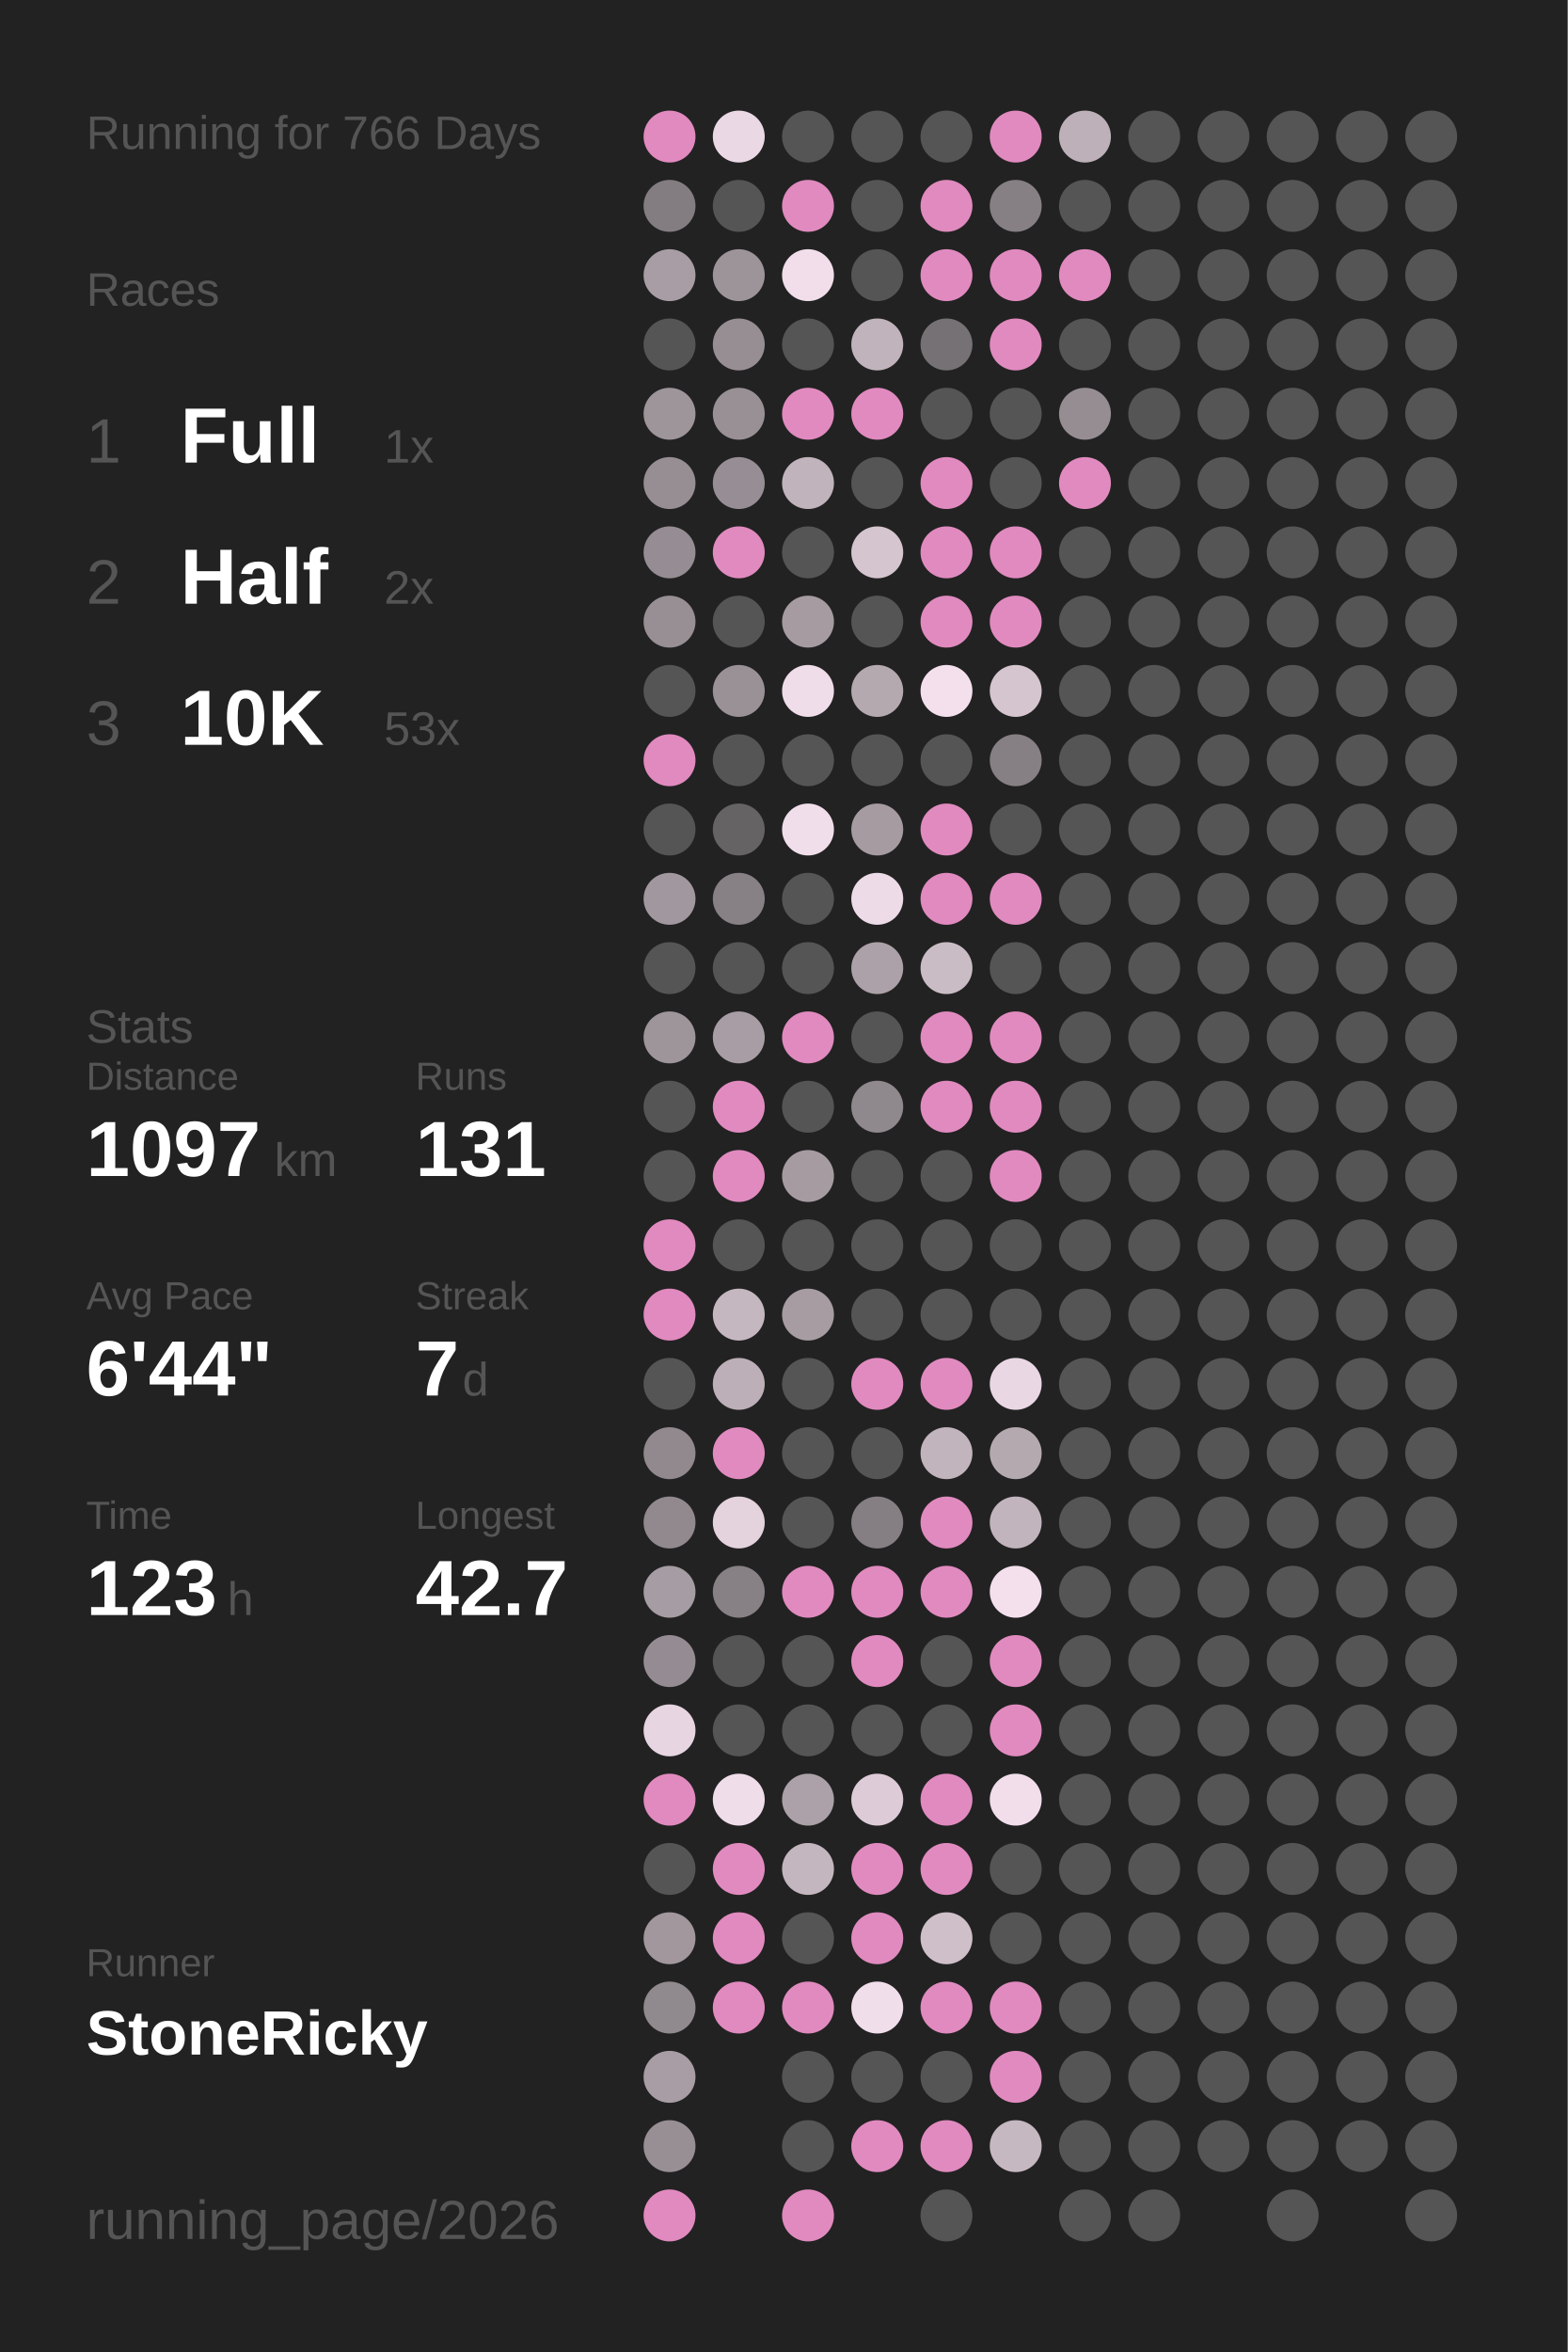
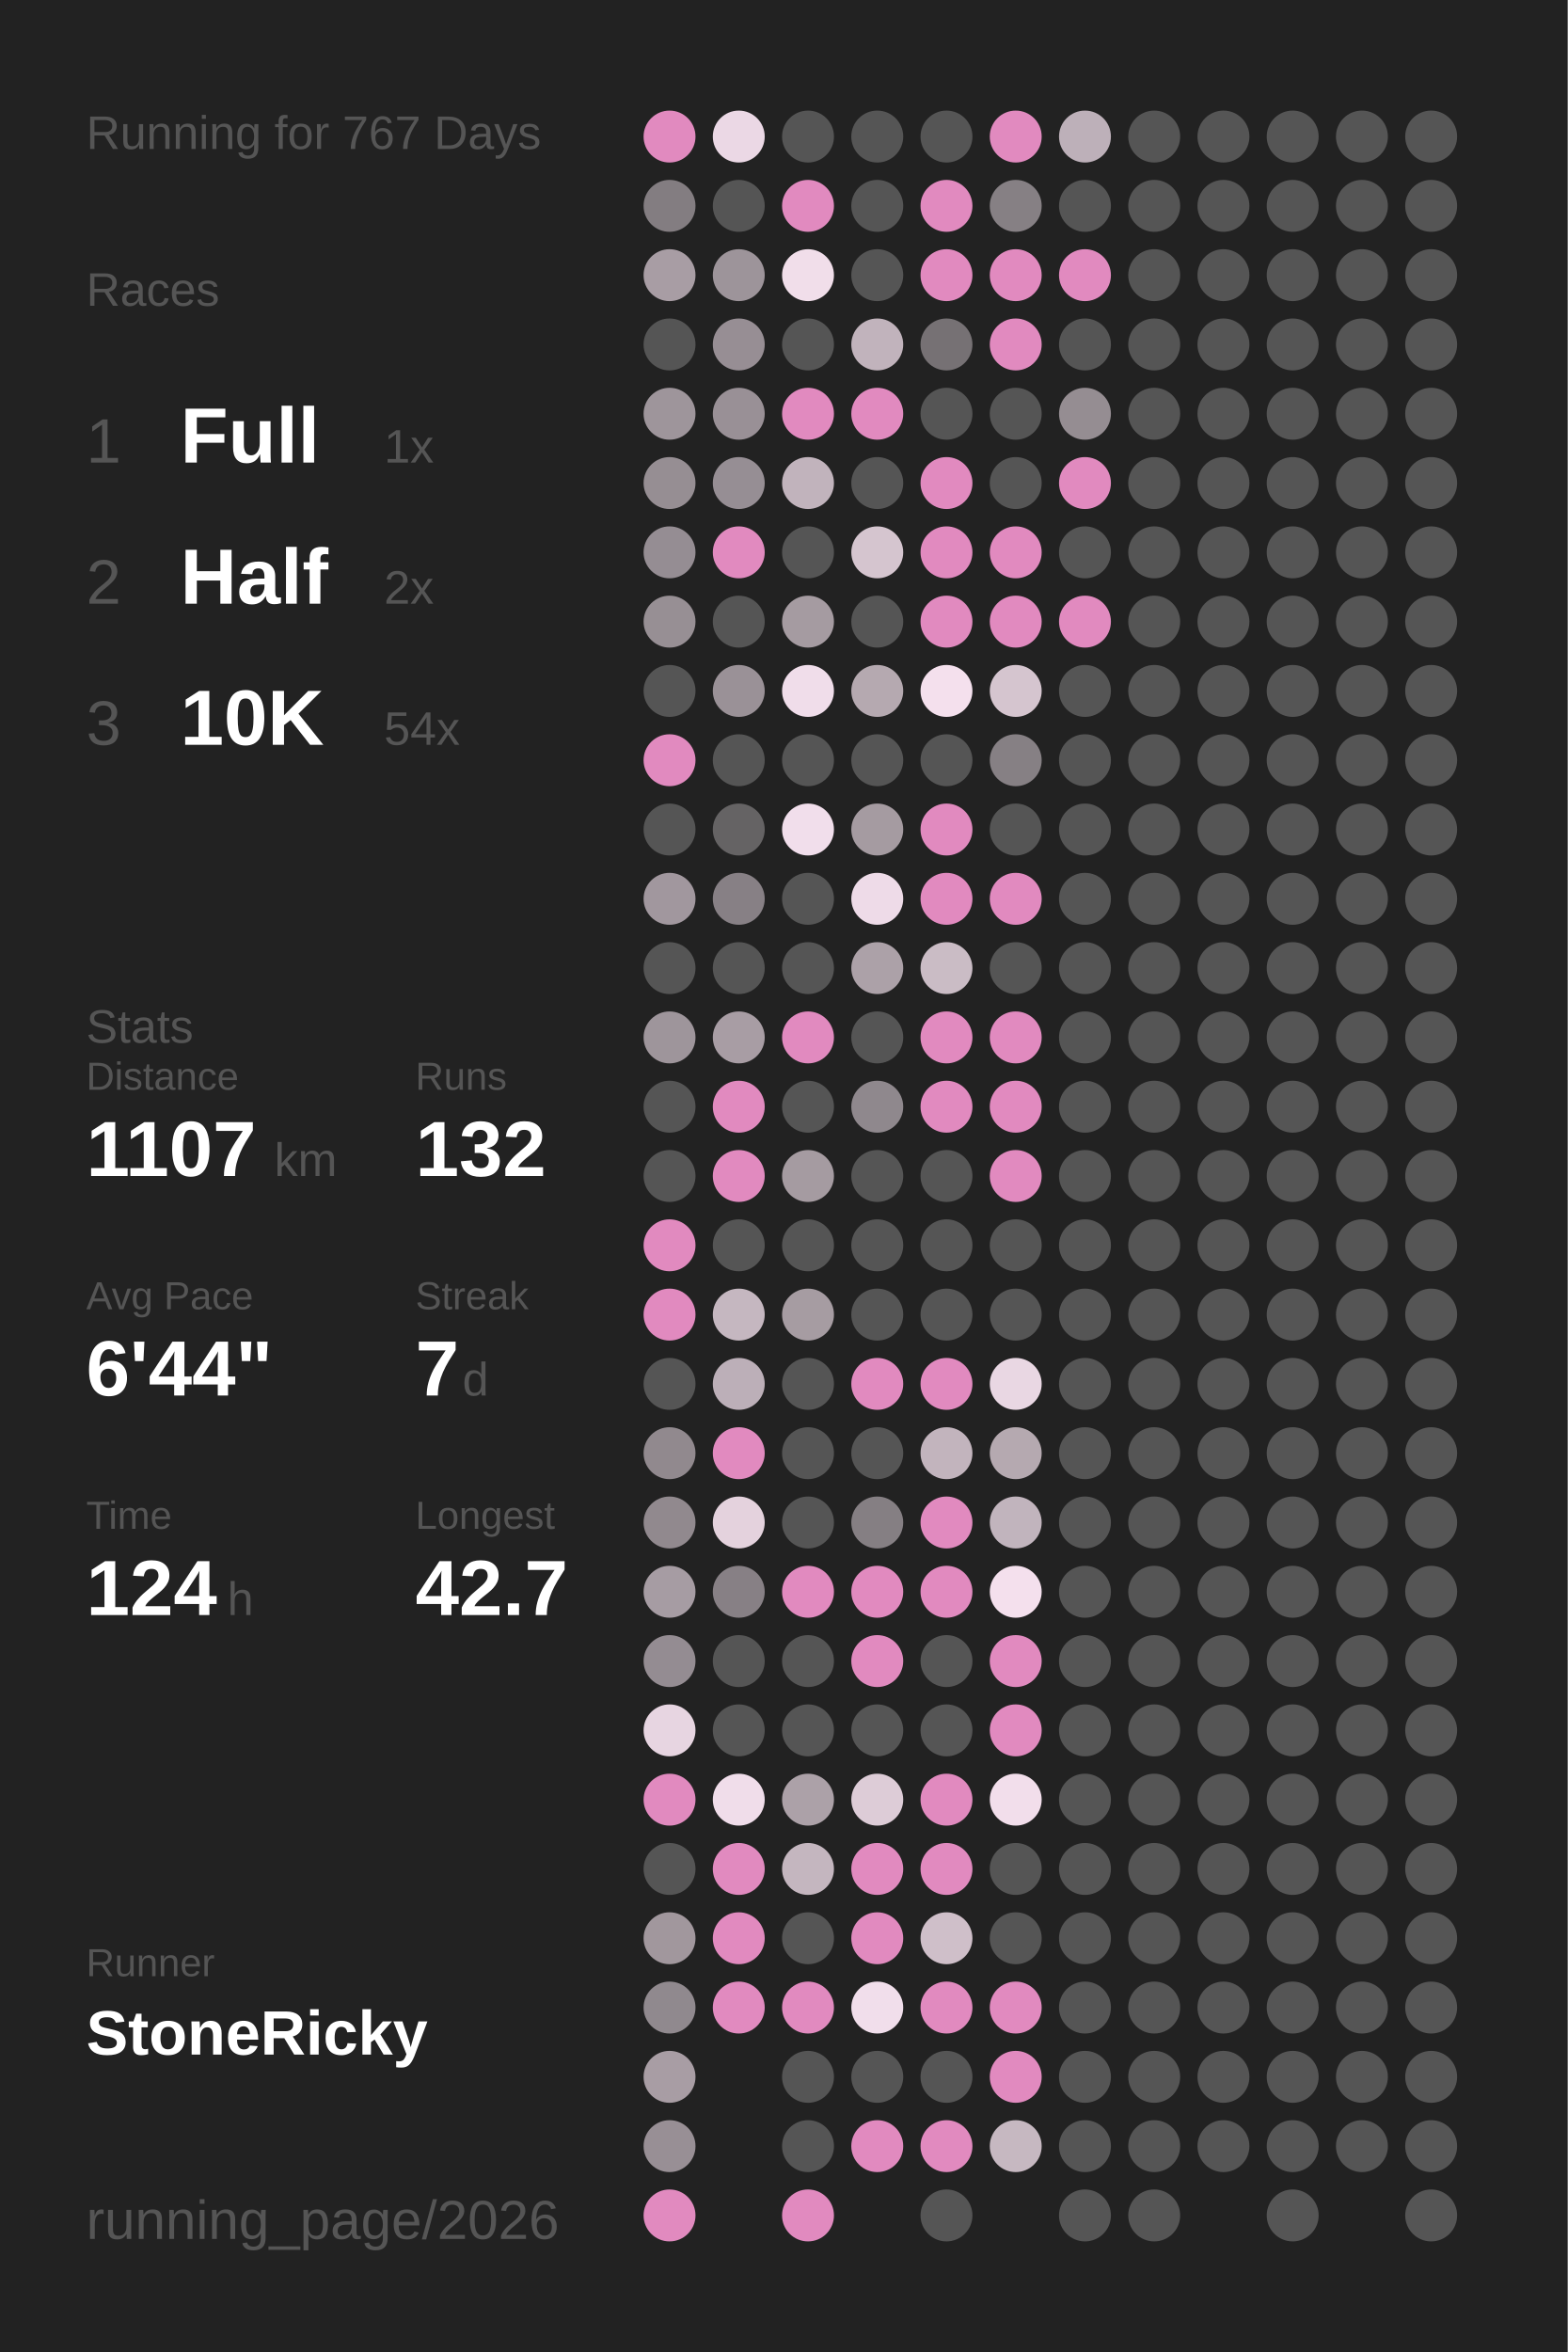
<svg xmlns="http://www.w3.org/2000/svg" baseProfile="full" height="300mm" version="1.1" viewBox="0,0,200,300" width="200mm">
  <defs />
  <rect fill="#222222" height="300" width="200" x="0" y="0" />
-   <text fill="#555555" style="font-size:6px; font-family:Arial;" x="11" y="19">Running for 766 Days</text>
+   <text fill="#555555" style="font-size:6px; font-family:Arial;" x="11" y="19">Running for 767 Days</text>
  <text fill="#555555" style="font-size:6px; font-family:Arial;" x="11" y="39">Races</text>
  <text fill="#555555" style="font-size:8px; font-family:Arial;" x="11" y="59">1</text>
  <text fill="#FFFFFF" style="font-size:10px; font-family:Arial; font-weight:bold;" x="23" y="59">Full</text>
  <text fill="#555555" style="font-size:6px; font-family:Arial;" x="49" y="59">1x</text>
  <text fill="#555555" style="font-size:8px; font-family:Arial;" x="11" y="77">2</text>
  <text fill="#FFFFFF" style="font-size:10px; font-family:Arial; font-weight:bold;" x="23" y="77">Half</text>
  <text fill="#555555" style="font-size:6px; font-family:Arial;" x="49" y="77">2x</text>
  <text fill="#555555" style="font-size:8px; font-family:Arial;" x="11" y="95">3</text>
  <text fill="#FFFFFF" style="font-size:10px; font-family:Arial; font-weight:bold;" x="23" y="95">10K</text>
-   <text fill="#555555" style="font-size:6px; font-family:Arial;" x="49" y="95">53x</text>
+   <text fill="#555555" style="font-size:6px; font-family:Arial;" x="49" y="95">54x</text>
  <text fill="#555555" style="font-size:6px; font-family:Arial;" x="11" y="133">Stats</text>
  <text fill="#555555" style="font-size:5px; font-family:Arial;" x="11" y="139">Distance</text>
-   <text fill="#FFFFFF" style="font-size:10px; font-family:Arial; font-weight:bold;" x="11" y="150">1097</text>
+   <text fill="#FFFFFF" style="font-size:10px; font-family:Arial; font-weight:bold;" x="11" y="150">1107</text>
  <text fill="#555555" style="font-size:6px; font-family:Arial;" x="35" y="150">km</text>
  <text fill="#555555" style="font-size:5px; font-family:Arial;" x="53" y="139">Runs</text>
-   <text fill="#FFFFFF" style="font-size:10px; font-family:Arial; font-weight:bold;" x="53" y="150">131</text>
+   <text fill="#FFFFFF" style="font-size:10px; font-family:Arial; font-weight:bold;" x="53" y="150">132</text>
  <text fill="#555555" style="font-size:5px; font-family:Arial;" x="11" y="167">Avg Pace</text>
  <text fill="#FFFFFF" style="font-size:10px; font-family:Arial; font-weight:bold;" x="11" y="178">6'44"</text>
  <text fill="#555555" style="font-size:5px; font-family:Arial;" x="53" y="167">Streak</text>
  <text fill="#FFFFFF" style="font-size:10px; font-family:Arial; font-weight:bold;" x="53" y="178">7</text>
  <text fill="#555555" style="font-size:6px; font-family:Arial;" x="59" y="178">d</text>
  <text fill="#555555" style="font-size:5px; font-family:Arial;" x="11" y="195">Time</text>
-   <text fill="#FFFFFF" style="font-size:10px; font-family:Arial; font-weight:bold;" x="11" y="206">123</text>
+   <text fill="#FFFFFF" style="font-size:10px; font-family:Arial; font-weight:bold;" x="11" y="206">124</text>
  <text fill="#555555" style="font-size:6px; font-family:Arial;" x="29" y="206">h</text>
  <text fill="#555555" style="font-size:5px; font-family:Arial;" x="53" y="195">Longest</text>
  <text fill="#FFFFFF" style="font-size:10px; font-family:Arial; font-weight:bold;" x="53" y="206">42.7</text>
  <text fill="#555555" style="font-size:5px; font-family:Arial;" x="11" y="252.065">Runner</text>
  <text fill="#FFFFFF" style="font-size:8px; font-family:Arial; font-weight:bold;" x="11" y="262.065">StoneRicky</text>
  <text fill="#555555" style="font-size:7px; font-family:Arial;" x="11" y="285.581">running_page/2026</text>
  <circle cx="85.417" cy="17.419" fill="#E18ABF" r="3.312" />
  <circle cx="85.417" cy="26.258" fill="#837d81" r="3.312" />
  <circle cx="85.417" cy="35.097" fill="#a89da4" r="3.312" />
  <circle cx="85.417" cy="43.935" fill="#555555" r="3.312" />
  <circle cx="85.417" cy="52.774" fill="#9e959b" r="3.312" />
  <circle cx="85.417" cy="61.613" fill="#968e93" r="3.312" />
  <circle cx="85.417" cy="70.452" fill="#958d93" r="3.312" />
  <circle cx="85.417" cy="79.29" fill="#978f94" r="3.312" />
  <circle cx="85.417" cy="88.129" fill="#555555" r="3.312" />
  <circle cx="85.417" cy="96.968" fill="#E18ABF" r="3.312" />
  <circle cx="85.417" cy="105.806" fill="#555555" r="3.312" />
  <circle cx="85.417" cy="114.645" fill="#a1979e" r="3.312" />
  <circle cx="85.417" cy="123.484" fill="#555555" r="3.312" />
  <circle cx="85.417" cy="132.323" fill="#9e959b" r="3.312" />
  <circle cx="85.417" cy="141.161" fill="#555555" r="3.312" />
  <circle cx="85.417" cy="150" fill="#555555" r="3.312" />
  <circle cx="85.417" cy="158.839" fill="#E18ABF" r="3.312" />
  <circle cx="85.417" cy="167.677" fill="#E18ABF" r="3.312" />
  <circle cx="85.417" cy="176.516" fill="#555555" r="3.312" />
  <circle cx="85.417" cy="185.355" fill="#91898e" r="3.312" />
  <circle cx="85.417" cy="194.194" fill="#91898e" r="3.312" />
  <circle cx="85.417" cy="203.032" fill="#a69ca3" r="3.312" />
  <circle cx="85.417" cy="211.871" fill="#948c92" r="3.312" />
  <circle cx="85.417" cy="220.71" fill="#e7d5e1" r="3.312" />
  <circle cx="85.417" cy="229.548" fill="#E18ABF" r="3.312" />
  <circle cx="85.417" cy="238.387" fill="#555555" r="3.312" />
  <circle cx="85.417" cy="247.226" fill="#a1979d" r="3.312" />
  <circle cx="85.417" cy="256.065" fill="#90898e" r="3.312" />
  <circle cx="85.417" cy="264.903" fill="#a89da4" r="3.312" />
  <circle cx="85.417" cy="273.742" fill="#988f95" r="3.312" />
  <circle cx="85.417" cy="282.581" fill="#E18ABF" r="3.312" />
  <circle cx="94.25" cy="17.419" fill="#ebd8e5" r="3.312" />
  <circle cx="94.25" cy="26.258" fill="#555555" r="3.312" />
  <circle cx="94.25" cy="35.097" fill="#9d949a" r="3.312" />
  <circle cx="94.25" cy="43.935" fill="#978e94" r="3.312" />
  <circle cx="94.25" cy="52.774" fill="#999096" r="3.312" />
  <circle cx="94.25" cy="61.613" fill="#968e94" r="3.312" />
  <circle cx="94.25" cy="70.452" fill="#E18ABF" r="3.312" />
  <circle cx="94.25" cy="79.29" fill="#555555" r="3.312" />
  <circle cx="94.25" cy="88.129" fill="#9a9197" r="3.312" />
  <circle cx="94.25" cy="96.968" fill="#555555" r="3.312" />
  <circle cx="94.25" cy="105.806" fill="#656364" r="3.312" />
  <circle cx="94.25" cy="114.645" fill="#878085" r="3.312" />
  <circle cx="94.25" cy="123.484" fill="#555555" r="3.312" />
  <circle cx="94.25" cy="132.323" fill="#a89da4" r="3.312" />
  <circle cx="94.25" cy="141.161" fill="#E18ABF" r="3.312" />
  <circle cx="94.25" cy="150" fill="#E18ABF" r="3.312" />
  <circle cx="94.25" cy="158.839" fill="#555555" r="3.312" />
  <circle cx="94.25" cy="167.677" fill="#c5b7c0" r="3.312" />
  <circle cx="94.25" cy="176.516" fill="#bcafb8" r="3.312" />
  <circle cx="94.25" cy="185.355" fill="#E18ABF" r="3.312" />
  <circle cx="94.25" cy="194.194" fill="#e4d2dd" r="3.312" />
  <circle cx="94.25" cy="203.032" fill="#878085" r="3.312" />
  <circle cx="94.25" cy="211.871" fill="#555555" r="3.312" />
  <circle cx="94.25" cy="220.71" fill="#555555" r="3.312" />
  <circle cx="94.25" cy="229.548" fill="#f0ddea" r="3.312" />
  <circle cx="94.25" cy="238.387" fill="#E18ABF" r="3.312" />
  <circle cx="94.25" cy="247.226" fill="#E18ABF" r="3.312" />
  <circle cx="94.25" cy="256.065" fill="#E18ABF" r="3.312" />
  <circle cx="103.083" cy="17.419" fill="#555555" r="3.312" />
  <circle cx="103.083" cy="26.258" fill="#E18ABF" r="3.312" />
  <circle cx="103.083" cy="35.097" fill="#f1deea" r="3.312" />
  <circle cx="103.083" cy="43.935" fill="#555555" r="3.312" />
  <circle cx="103.083" cy="52.774" fill="#E18ABF" r="3.312" />
  <circle cx="103.083" cy="61.613" fill="#c1b3bc" r="3.312" />
  <circle cx="103.083" cy="70.452" fill="#555555" r="3.312" />
  <circle cx="103.083" cy="79.29" fill="#a59ba1" r="3.312" />
  <circle cx="103.083" cy="88.129" fill="#f0ddea" r="3.312" />
  <circle cx="103.083" cy="96.968" fill="#555555" r="3.312" />
  <circle cx="103.083" cy="105.806" fill="#f1deeb" r="3.312" />
  <circle cx="103.083" cy="114.645" fill="#555555" r="3.312" />
  <circle cx="103.083" cy="123.484" fill="#555555" r="3.312" />
  <circle cx="103.083" cy="132.323" fill="#E18ABF" r="3.312" />
  <circle cx="103.083" cy="141.161" fill="#555555" r="3.312" />
  <circle cx="103.083" cy="150" fill="#a59ba1" r="3.312" />
  <circle cx="103.083" cy="158.839" fill="#555555" r="3.312" />
  <circle cx="103.083" cy="167.677" fill="#a69ca2" r="3.312" />
  <circle cx="103.083" cy="176.516" fill="#555555" r="3.312" />
  <circle cx="103.083" cy="185.355" fill="#555555" r="3.312" />
  <circle cx="103.083" cy="194.194" fill="#555555" r="3.312" />
  <circle cx="103.083" cy="203.032" fill="#E18ABF" r="3.312" />
  <circle cx="103.083" cy="211.871" fill="#555555" r="3.312" />
  <circle cx="103.083" cy="220.71" fill="#555555" r="3.312" />
  <circle cx="103.083" cy="229.548" fill="#aca1a8" r="3.312" />
  <circle cx="103.083" cy="238.387" fill="#c4b6bf" r="3.312" />
  <circle cx="103.083" cy="247.226" fill="#555555" r="3.312" />
  <circle cx="103.083" cy="256.065" fill="#E18ABF" r="3.312" />
  <circle cx="103.083" cy="264.903" fill="#555555" r="3.312" />
  <circle cx="103.083" cy="273.742" fill="#555555" r="3.312" />
  <circle cx="103.083" cy="282.581" fill="#E18ABF" r="3.312" />
  <circle cx="111.917" cy="17.419" fill="#555555" r="3.312" />
  <circle cx="111.917" cy="26.258" fill="#555555" r="3.312" />
  <circle cx="111.917" cy="35.097" fill="#555555" r="3.312" />
  <circle cx="111.917" cy="43.935" fill="#c1b3bc" r="3.312" />
  <circle cx="111.917" cy="52.774" fill="#E18ABF" r="3.312" />
  <circle cx="111.917" cy="61.613" fill="#555555" r="3.312" />
  <circle cx="111.917" cy="70.452" fill="#d5c5cf" r="3.312" />
  <circle cx="111.917" cy="79.29" fill="#555555" r="3.312" />
  <circle cx="111.917" cy="88.129" fill="#b5a9b0" r="3.312" />
  <circle cx="111.917" cy="96.968" fill="#555555" r="3.312" />
  <circle cx="111.917" cy="105.806" fill="#a59ba1" r="3.312" />
  <circle cx="111.917" cy="114.645" fill="#eedbe8" r="3.312" />
  <circle cx="111.917" cy="123.484" fill="#aca1a8" r="3.312" />
  <circle cx="111.917" cy="132.323" fill="#555555" r="3.312" />
  <circle cx="111.917" cy="141.161" fill="#8f888d" r="3.312" />
  <circle cx="111.917" cy="150" fill="#555555" r="3.312" />
  <circle cx="111.917" cy="158.839" fill="#555555" r="3.312" />
  <circle cx="111.917" cy="167.677" fill="#555555" r="3.312" />
  <circle cx="111.917" cy="176.516" fill="#E18ABF" r="3.312" />
  <circle cx="111.917" cy="185.355" fill="#555555" r="3.312" />
  <circle cx="111.917" cy="194.194" fill="#857f83" r="3.312" />
  <circle cx="111.917" cy="203.032" fill="#E18ABF" r="3.312" />
  <circle cx="111.917" cy="211.871" fill="#E18ABF" r="3.312" />
  <circle cx="111.917" cy="220.71" fill="#555555" r="3.312" />
  <circle cx="111.917" cy="229.548" fill="#ddccd7" r="3.312" />
  <circle cx="111.917" cy="238.387" fill="#E18ABF" r="3.312" />
  <circle cx="111.917" cy="247.226" fill="#E18ABF" r="3.312" />
  <circle cx="111.917" cy="256.065" fill="#f1deeb" r="3.312" />
  <circle cx="111.917" cy="264.903" fill="#555555" r="3.312" />
  <circle cx="111.917" cy="273.742" fill="#E18ABF" r="3.312" />
  <circle cx="120.75" cy="17.419" fill="#555555" r="3.312" />
  <circle cx="120.75" cy="26.258" fill="#E18ABF" r="3.312" />
  <circle cx="120.75" cy="35.097" fill="#E18ABF" r="3.312" />
  <circle cx="120.75" cy="43.935" fill="#767174" r="3.312" />
  <circle cx="120.75" cy="52.774" fill="#555555" r="3.312" />
  <circle cx="120.75" cy="61.613" fill="#E18ABF" r="3.312" />
  <circle cx="120.75" cy="70.452" fill="#E18ABF" r="3.312" />
  <circle cx="120.75" cy="79.29" fill="#E18ABF" r="3.312" />
  <circle cx="120.75" cy="88.129" fill="#f4e0ed" r="3.312" />
  <circle cx="120.75" cy="96.968" fill="#555555" r="3.312" />
  <circle cx="120.75" cy="105.806" fill="#E18ABF" r="3.312" />
  <circle cx="120.75" cy="114.645" fill="#E18ABF" r="3.312" />
  <circle cx="120.75" cy="123.484" fill="#cabcc5" r="3.312" />
  <circle cx="120.75" cy="132.323" fill="#E18ABF" r="3.312" />
  <circle cx="120.75" cy="141.161" fill="#E18ABF" r="3.312" />
  <circle cx="120.75" cy="150" fill="#555555" r="3.312" />
  <circle cx="120.75" cy="158.839" fill="#555555" r="3.312" />
  <circle cx="120.75" cy="167.677" fill="#555555" r="3.312" />
  <circle cx="120.75" cy="176.516" fill="#E18ABF" r="3.312" />
  <circle cx="120.75" cy="185.355" fill="#c2b4bd" r="3.312" />
  <circle cx="120.75" cy="194.194" fill="#E18ABF" r="3.312" />
  <circle cx="120.75" cy="203.032" fill="#E18ABF" r="3.312" />
  <circle cx="120.75" cy="211.871" fill="#555555" r="3.312" />
  <circle cx="120.75" cy="220.71" fill="#555555" r="3.312" />
  <circle cx="120.75" cy="229.548" fill="#E18ABF" r="3.312" />
  <circle cx="120.75" cy="238.387" fill="#E18ABF" r="3.312" />
  <circle cx="120.75" cy="247.226" fill="#cfbfc9" r="3.312" />
  <circle cx="120.75" cy="256.065" fill="#E18ABF" r="3.312" />
  <circle cx="120.75" cy="264.903" fill="#555555" r="3.312" />
  <circle cx="120.75" cy="273.742" fill="#E18ABF" r="3.312" />
  <circle cx="120.75" cy="282.581" fill="#555555" r="3.312" />
  <circle cx="129.583" cy="17.419" fill="#E18ABF" r="3.312" />
  <circle cx="129.583" cy="26.258" fill="#868084" r="3.312" />
  <circle cx="129.583" cy="35.097" fill="#E18ABF" r="3.312" />
  <circle cx="129.583" cy="43.935" fill="#E18ABF" r="3.312" />
  <circle cx="129.583" cy="52.774" fill="#555555" r="3.312" />
  <circle cx="129.583" cy="61.613" fill="#555555" r="3.312" />
  <circle cx="129.583" cy="70.452" fill="#E18ABF" r="3.312" />
  <circle cx="129.583" cy="79.29" fill="#E18ABF" r="3.312" />
  <circle cx="129.583" cy="88.129" fill="#d5c5cf" r="3.312" />
  <circle cx="129.583" cy="96.968" fill="#868084" r="3.312" />
  <circle cx="129.583" cy="105.806" fill="#555555" r="3.312" />
  <circle cx="129.583" cy="114.645" fill="#E18ABF" r="3.312" />
  <circle cx="129.583" cy="123.484" fill="#555555" r="3.312" />
  <circle cx="129.583" cy="132.323" fill="#E18ABF" r="3.312" />
  <circle cx="129.583" cy="141.161" fill="#E18ABF" r="3.312" />
  <circle cx="129.583" cy="150" fill="#E18ABF" r="3.312" />
  <circle cx="129.583" cy="158.839" fill="#555555" r="3.312" />
  <circle cx="129.583" cy="167.677" fill="#555555" r="3.312" />
  <circle cx="129.583" cy="176.516" fill="#e9d7e3" r="3.312" />
  <circle cx="129.583" cy="185.355" fill="#b5a9b0" r="3.312" />
  <circle cx="129.583" cy="194.194" fill="#c1b4bd" r="3.312" />
  <circle cx="129.583" cy="203.032" fill="#f4e0ed" r="3.312" />
  <circle cx="129.583" cy="211.871" fill="#E18ABF" r="3.312" />
  <circle cx="129.583" cy="220.71" fill="#E18ABF" r="3.312" />
  <circle cx="129.583" cy="229.548" fill="#f2deeb" r="3.312" />
  <circle cx="129.583" cy="238.387" fill="#555555" r="3.312" />
  <circle cx="129.583" cy="247.226" fill="#555555" r="3.312" />
  <circle cx="129.583" cy="256.065" fill="#E18ABF" r="3.312" />
  <circle cx="129.583" cy="264.903" fill="#E18ABF" r="3.312" />
  <circle cx="129.583" cy="273.742" fill="#c6b8c1" r="3.312" />
  <circle cx="138.417" cy="17.419" fill="#bdb0b9" r="3.312" />
  <circle cx="138.417" cy="26.258" fill="#555555" r="3.312" />
  <circle cx="138.417" cy="35.097" fill="#E18ABF" r="3.312" />
  <circle cx="138.417" cy="43.935" fill="#555555" r="3.312" />
  <circle cx="138.417" cy="52.774" fill="#958d92" r="3.312" />
  <circle cx="138.417" cy="61.613" fill="#E18ABF" r="3.312" />
  <circle cx="138.417" cy="70.452" fill="#555555" r="3.312" />
-   <circle cx="138.417" cy="79.29" fill="#555555" r="3.312" />
+   <circle cx="138.417" cy="79.29" fill="#E18ABF" r="3.312" />
  <circle cx="138.417" cy="88.129" fill="#555555" r="3.312" />
  <circle cx="138.417" cy="96.968" fill="#555555" r="3.312" />
  <circle cx="138.417" cy="105.806" fill="#555555" r="3.312" />
  <circle cx="138.417" cy="114.645" fill="#555555" r="3.312" />
  <circle cx="138.417" cy="123.484" fill="#555555" r="3.312" />
  <circle cx="138.417" cy="132.323" fill="#555555" r="3.312" />
  <circle cx="138.417" cy="141.161" fill="#555555" r="3.312" />
  <circle cx="138.417" cy="150" fill="#555555" r="3.312" />
  <circle cx="138.417" cy="158.839" fill="#555555" r="3.312" />
  <circle cx="138.417" cy="167.677" fill="#555555" r="3.312" />
  <circle cx="138.417" cy="176.516" fill="#555555" r="3.312" />
  <circle cx="138.417" cy="185.355" fill="#555555" r="3.312" />
  <circle cx="138.417" cy="194.194" fill="#555555" r="3.312" />
  <circle cx="138.417" cy="203.032" fill="#555555" r="3.312" />
  <circle cx="138.417" cy="211.871" fill="#555555" r="3.312" />
  <circle cx="138.417" cy="220.71" fill="#555555" r="3.312" />
  <circle cx="138.417" cy="229.548" fill="#555555" r="3.312" />
  <circle cx="138.417" cy="238.387" fill="#555555" r="3.312" />
  <circle cx="138.417" cy="247.226" fill="#555555" r="3.312" />
  <circle cx="138.417" cy="256.065" fill="#555555" r="3.312" />
  <circle cx="138.417" cy="264.903" fill="#555555" r="3.312" />
  <circle cx="138.417" cy="273.742" fill="#555555" r="3.312" />
  <circle cx="138.417" cy="282.581" fill="#555555" r="3.312" />
  <circle cx="147.25" cy="17.419" fill="#555555" r="3.312" />
  <circle cx="147.25" cy="26.258" fill="#555555" r="3.312" />
  <circle cx="147.25" cy="35.097" fill="#555555" r="3.312" />
  <circle cx="147.25" cy="43.935" fill="#555555" r="3.312" />
  <circle cx="147.25" cy="52.774" fill="#555555" r="3.312" />
  <circle cx="147.25" cy="61.613" fill="#555555" r="3.312" />
  <circle cx="147.25" cy="70.452" fill="#555555" r="3.312" />
  <circle cx="147.25" cy="79.29" fill="#555555" r="3.312" />
  <circle cx="147.25" cy="88.129" fill="#555555" r="3.312" />
  <circle cx="147.25" cy="96.968" fill="#555555" r="3.312" />
  <circle cx="147.25" cy="105.806" fill="#555555" r="3.312" />
  <circle cx="147.25" cy="114.645" fill="#555555" r="3.312" />
  <circle cx="147.25" cy="123.484" fill="#555555" r="3.312" />
  <circle cx="147.25" cy="132.323" fill="#555555" r="3.312" />
  <circle cx="147.25" cy="141.161" fill="#555555" r="3.312" />
  <circle cx="147.25" cy="150" fill="#555555" r="3.312" />
  <circle cx="147.25" cy="158.839" fill="#555555" r="3.312" />
  <circle cx="147.25" cy="167.677" fill="#555555" r="3.312" />
  <circle cx="147.25" cy="176.516" fill="#555555" r="3.312" />
  <circle cx="147.25" cy="185.355" fill="#555555" r="3.312" />
  <circle cx="147.25" cy="194.194" fill="#555555" r="3.312" />
  <circle cx="147.25" cy="203.032" fill="#555555" r="3.312" />
  <circle cx="147.25" cy="211.871" fill="#555555" r="3.312" />
  <circle cx="147.25" cy="220.71" fill="#555555" r="3.312" />
  <circle cx="147.25" cy="229.548" fill="#555555" r="3.312" />
  <circle cx="147.25" cy="238.387" fill="#555555" r="3.312" />
  <circle cx="147.25" cy="247.226" fill="#555555" r="3.312" />
  <circle cx="147.25" cy="256.065" fill="#555555" r="3.312" />
  <circle cx="147.25" cy="264.903" fill="#555555" r="3.312" />
  <circle cx="147.25" cy="273.742" fill="#555555" r="3.312" />
  <circle cx="147.25" cy="282.581" fill="#555555" r="3.312" />
  <circle cx="156.083" cy="17.419" fill="#555555" r="3.312" />
  <circle cx="156.083" cy="26.258" fill="#555555" r="3.312" />
  <circle cx="156.083" cy="35.097" fill="#555555" r="3.312" />
  <circle cx="156.083" cy="43.935" fill="#555555" r="3.312" />
  <circle cx="156.083" cy="52.774" fill="#555555" r="3.312" />
  <circle cx="156.083" cy="61.613" fill="#555555" r="3.312" />
  <circle cx="156.083" cy="70.452" fill="#555555" r="3.312" />
  <circle cx="156.083" cy="79.29" fill="#555555" r="3.312" />
  <circle cx="156.083" cy="88.129" fill="#555555" r="3.312" />
  <circle cx="156.083" cy="96.968" fill="#555555" r="3.312" />
  <circle cx="156.083" cy="105.806" fill="#555555" r="3.312" />
  <circle cx="156.083" cy="114.645" fill="#555555" r="3.312" />
  <circle cx="156.083" cy="123.484" fill="#555555" r="3.312" />
  <circle cx="156.083" cy="132.323" fill="#555555" r="3.312" />
  <circle cx="156.083" cy="141.161" fill="#555555" r="3.312" />
  <circle cx="156.083" cy="150" fill="#555555" r="3.312" />
  <circle cx="156.083" cy="158.839" fill="#555555" r="3.312" />
  <circle cx="156.083" cy="167.677" fill="#555555" r="3.312" />
  <circle cx="156.083" cy="176.516" fill="#555555" r="3.312" />
  <circle cx="156.083" cy="185.355" fill="#555555" r="3.312" />
  <circle cx="156.083" cy="194.194" fill="#555555" r="3.312" />
  <circle cx="156.083" cy="203.032" fill="#555555" r="3.312" />
  <circle cx="156.083" cy="211.871" fill="#555555" r="3.312" />
  <circle cx="156.083" cy="220.71" fill="#555555" r="3.312" />
  <circle cx="156.083" cy="229.548" fill="#555555" r="3.312" />
  <circle cx="156.083" cy="238.387" fill="#555555" r="3.312" />
  <circle cx="156.083" cy="247.226" fill="#555555" r="3.312" />
  <circle cx="156.083" cy="256.065" fill="#555555" r="3.312" />
  <circle cx="156.083" cy="264.903" fill="#555555" r="3.312" />
  <circle cx="156.083" cy="273.742" fill="#555555" r="3.312" />
  <circle cx="164.917" cy="17.419" fill="#555555" r="3.312" />
  <circle cx="164.917" cy="26.258" fill="#555555" r="3.312" />
  <circle cx="164.917" cy="35.097" fill="#555555" r="3.312" />
  <circle cx="164.917" cy="43.935" fill="#555555" r="3.312" />
  <circle cx="164.917" cy="52.774" fill="#555555" r="3.312" />
  <circle cx="164.917" cy="61.613" fill="#555555" r="3.312" />
  <circle cx="164.917" cy="70.452" fill="#555555" r="3.312" />
  <circle cx="164.917" cy="79.29" fill="#555555" r="3.312" />
  <circle cx="164.917" cy="88.129" fill="#555555" r="3.312" />
  <circle cx="164.917" cy="96.968" fill="#555555" r="3.312" />
  <circle cx="164.917" cy="105.806" fill="#555555" r="3.312" />
  <circle cx="164.917" cy="114.645" fill="#555555" r="3.312" />
  <circle cx="164.917" cy="123.484" fill="#555555" r="3.312" />
  <circle cx="164.917" cy="132.323" fill="#555555" r="3.312" />
  <circle cx="164.917" cy="141.161" fill="#555555" r="3.312" />
  <circle cx="164.917" cy="150" fill="#555555" r="3.312" />
  <circle cx="164.917" cy="158.839" fill="#555555" r="3.312" />
  <circle cx="164.917" cy="167.677" fill="#555555" r="3.312" />
  <circle cx="164.917" cy="176.516" fill="#555555" r="3.312" />
  <circle cx="164.917" cy="185.355" fill="#555555" r="3.312" />
  <circle cx="164.917" cy="194.194" fill="#555555" r="3.312" />
  <circle cx="164.917" cy="203.032" fill="#555555" r="3.312" />
  <circle cx="164.917" cy="211.871" fill="#555555" r="3.312" />
  <circle cx="164.917" cy="220.71" fill="#555555" r="3.312" />
  <circle cx="164.917" cy="229.548" fill="#555555" r="3.312" />
  <circle cx="164.917" cy="238.387" fill="#555555" r="3.312" />
  <circle cx="164.917" cy="247.226" fill="#555555" r="3.312" />
  <circle cx="164.917" cy="256.065" fill="#555555" r="3.312" />
  <circle cx="164.917" cy="264.903" fill="#555555" r="3.312" />
  <circle cx="164.917" cy="273.742" fill="#555555" r="3.312" />
  <circle cx="164.917" cy="282.581" fill="#555555" r="3.312" />
  <circle cx="173.75" cy="17.419" fill="#555555" r="3.312" />
  <circle cx="173.75" cy="26.258" fill="#555555" r="3.312" />
  <circle cx="173.75" cy="35.097" fill="#555555" r="3.312" />
  <circle cx="173.75" cy="43.935" fill="#555555" r="3.312" />
  <circle cx="173.75" cy="52.774" fill="#555555" r="3.312" />
  <circle cx="173.75" cy="61.613" fill="#555555" r="3.312" />
  <circle cx="173.75" cy="70.452" fill="#555555" r="3.312" />
  <circle cx="173.75" cy="79.29" fill="#555555" r="3.312" />
  <circle cx="173.75" cy="88.129" fill="#555555" r="3.312" />
  <circle cx="173.75" cy="96.968" fill="#555555" r="3.312" />
  <circle cx="173.75" cy="105.806" fill="#555555" r="3.312" />
  <circle cx="173.75" cy="114.645" fill="#555555" r="3.312" />
  <circle cx="173.75" cy="123.484" fill="#555555" r="3.312" />
  <circle cx="173.75" cy="132.323" fill="#555555" r="3.312" />
  <circle cx="173.75" cy="141.161" fill="#555555" r="3.312" />
  <circle cx="173.75" cy="150" fill="#555555" r="3.312" />
  <circle cx="173.75" cy="158.839" fill="#555555" r="3.312" />
  <circle cx="173.75" cy="167.677" fill="#555555" r="3.312" />
  <circle cx="173.75" cy="176.516" fill="#555555" r="3.312" />
  <circle cx="173.75" cy="185.355" fill="#555555" r="3.312" />
  <circle cx="173.75" cy="194.194" fill="#555555" r="3.312" />
  <circle cx="173.75" cy="203.032" fill="#555555" r="3.312" />
  <circle cx="173.75" cy="211.871" fill="#555555" r="3.312" />
  <circle cx="173.75" cy="220.71" fill="#555555" r="3.312" />
  <circle cx="173.75" cy="229.548" fill="#555555" r="3.312" />
  <circle cx="173.75" cy="238.387" fill="#555555" r="3.312" />
  <circle cx="173.75" cy="247.226" fill="#555555" r="3.312" />
  <circle cx="173.75" cy="256.065" fill="#555555" r="3.312" />
  <circle cx="173.75" cy="264.903" fill="#555555" r="3.312" />
  <circle cx="173.75" cy="273.742" fill="#555555" r="3.312" />
  <circle cx="182.583" cy="17.419" fill="#555555" r="3.312" />
  <circle cx="182.583" cy="26.258" fill="#555555" r="3.312" />
  <circle cx="182.583" cy="35.097" fill="#555555" r="3.312" />
  <circle cx="182.583" cy="43.935" fill="#555555" r="3.312" />
  <circle cx="182.583" cy="52.774" fill="#555555" r="3.312" />
  <circle cx="182.583" cy="61.613" fill="#555555" r="3.312" />
  <circle cx="182.583" cy="70.452" fill="#555555" r="3.312" />
  <circle cx="182.583" cy="79.29" fill="#555555" r="3.312" />
  <circle cx="182.583" cy="88.129" fill="#555555" r="3.312" />
  <circle cx="182.583" cy="96.968" fill="#555555" r="3.312" />
  <circle cx="182.583" cy="105.806" fill="#555555" r="3.312" />
  <circle cx="182.583" cy="114.645" fill="#555555" r="3.312" />
  <circle cx="182.583" cy="123.484" fill="#555555" r="3.312" />
  <circle cx="182.583" cy="132.323" fill="#555555" r="3.312" />
  <circle cx="182.583" cy="141.161" fill="#555555" r="3.312" />
  <circle cx="182.583" cy="150" fill="#555555" r="3.312" />
  <circle cx="182.583" cy="158.839" fill="#555555" r="3.312" />
  <circle cx="182.583" cy="167.677" fill="#555555" r="3.312" />
  <circle cx="182.583" cy="176.516" fill="#555555" r="3.312" />
  <circle cx="182.583" cy="185.355" fill="#555555" r="3.312" />
  <circle cx="182.583" cy="194.194" fill="#555555" r="3.312" />
  <circle cx="182.583" cy="203.032" fill="#555555" r="3.312" />
  <circle cx="182.583" cy="211.871" fill="#555555" r="3.312" />
  <circle cx="182.583" cy="220.71" fill="#555555" r="3.312" />
  <circle cx="182.583" cy="229.548" fill="#555555" r="3.312" />
  <circle cx="182.583" cy="238.387" fill="#555555" r="3.312" />
  <circle cx="182.583" cy="247.226" fill="#555555" r="3.312" />
  <circle cx="182.583" cy="256.065" fill="#555555" r="3.312" />
  <circle cx="182.583" cy="264.903" fill="#555555" r="3.312" />
  <circle cx="182.583" cy="273.742" fill="#555555" r="3.312" />
  <circle cx="182.583" cy="282.581" fill="#555555" r="3.312" />
</svg>
